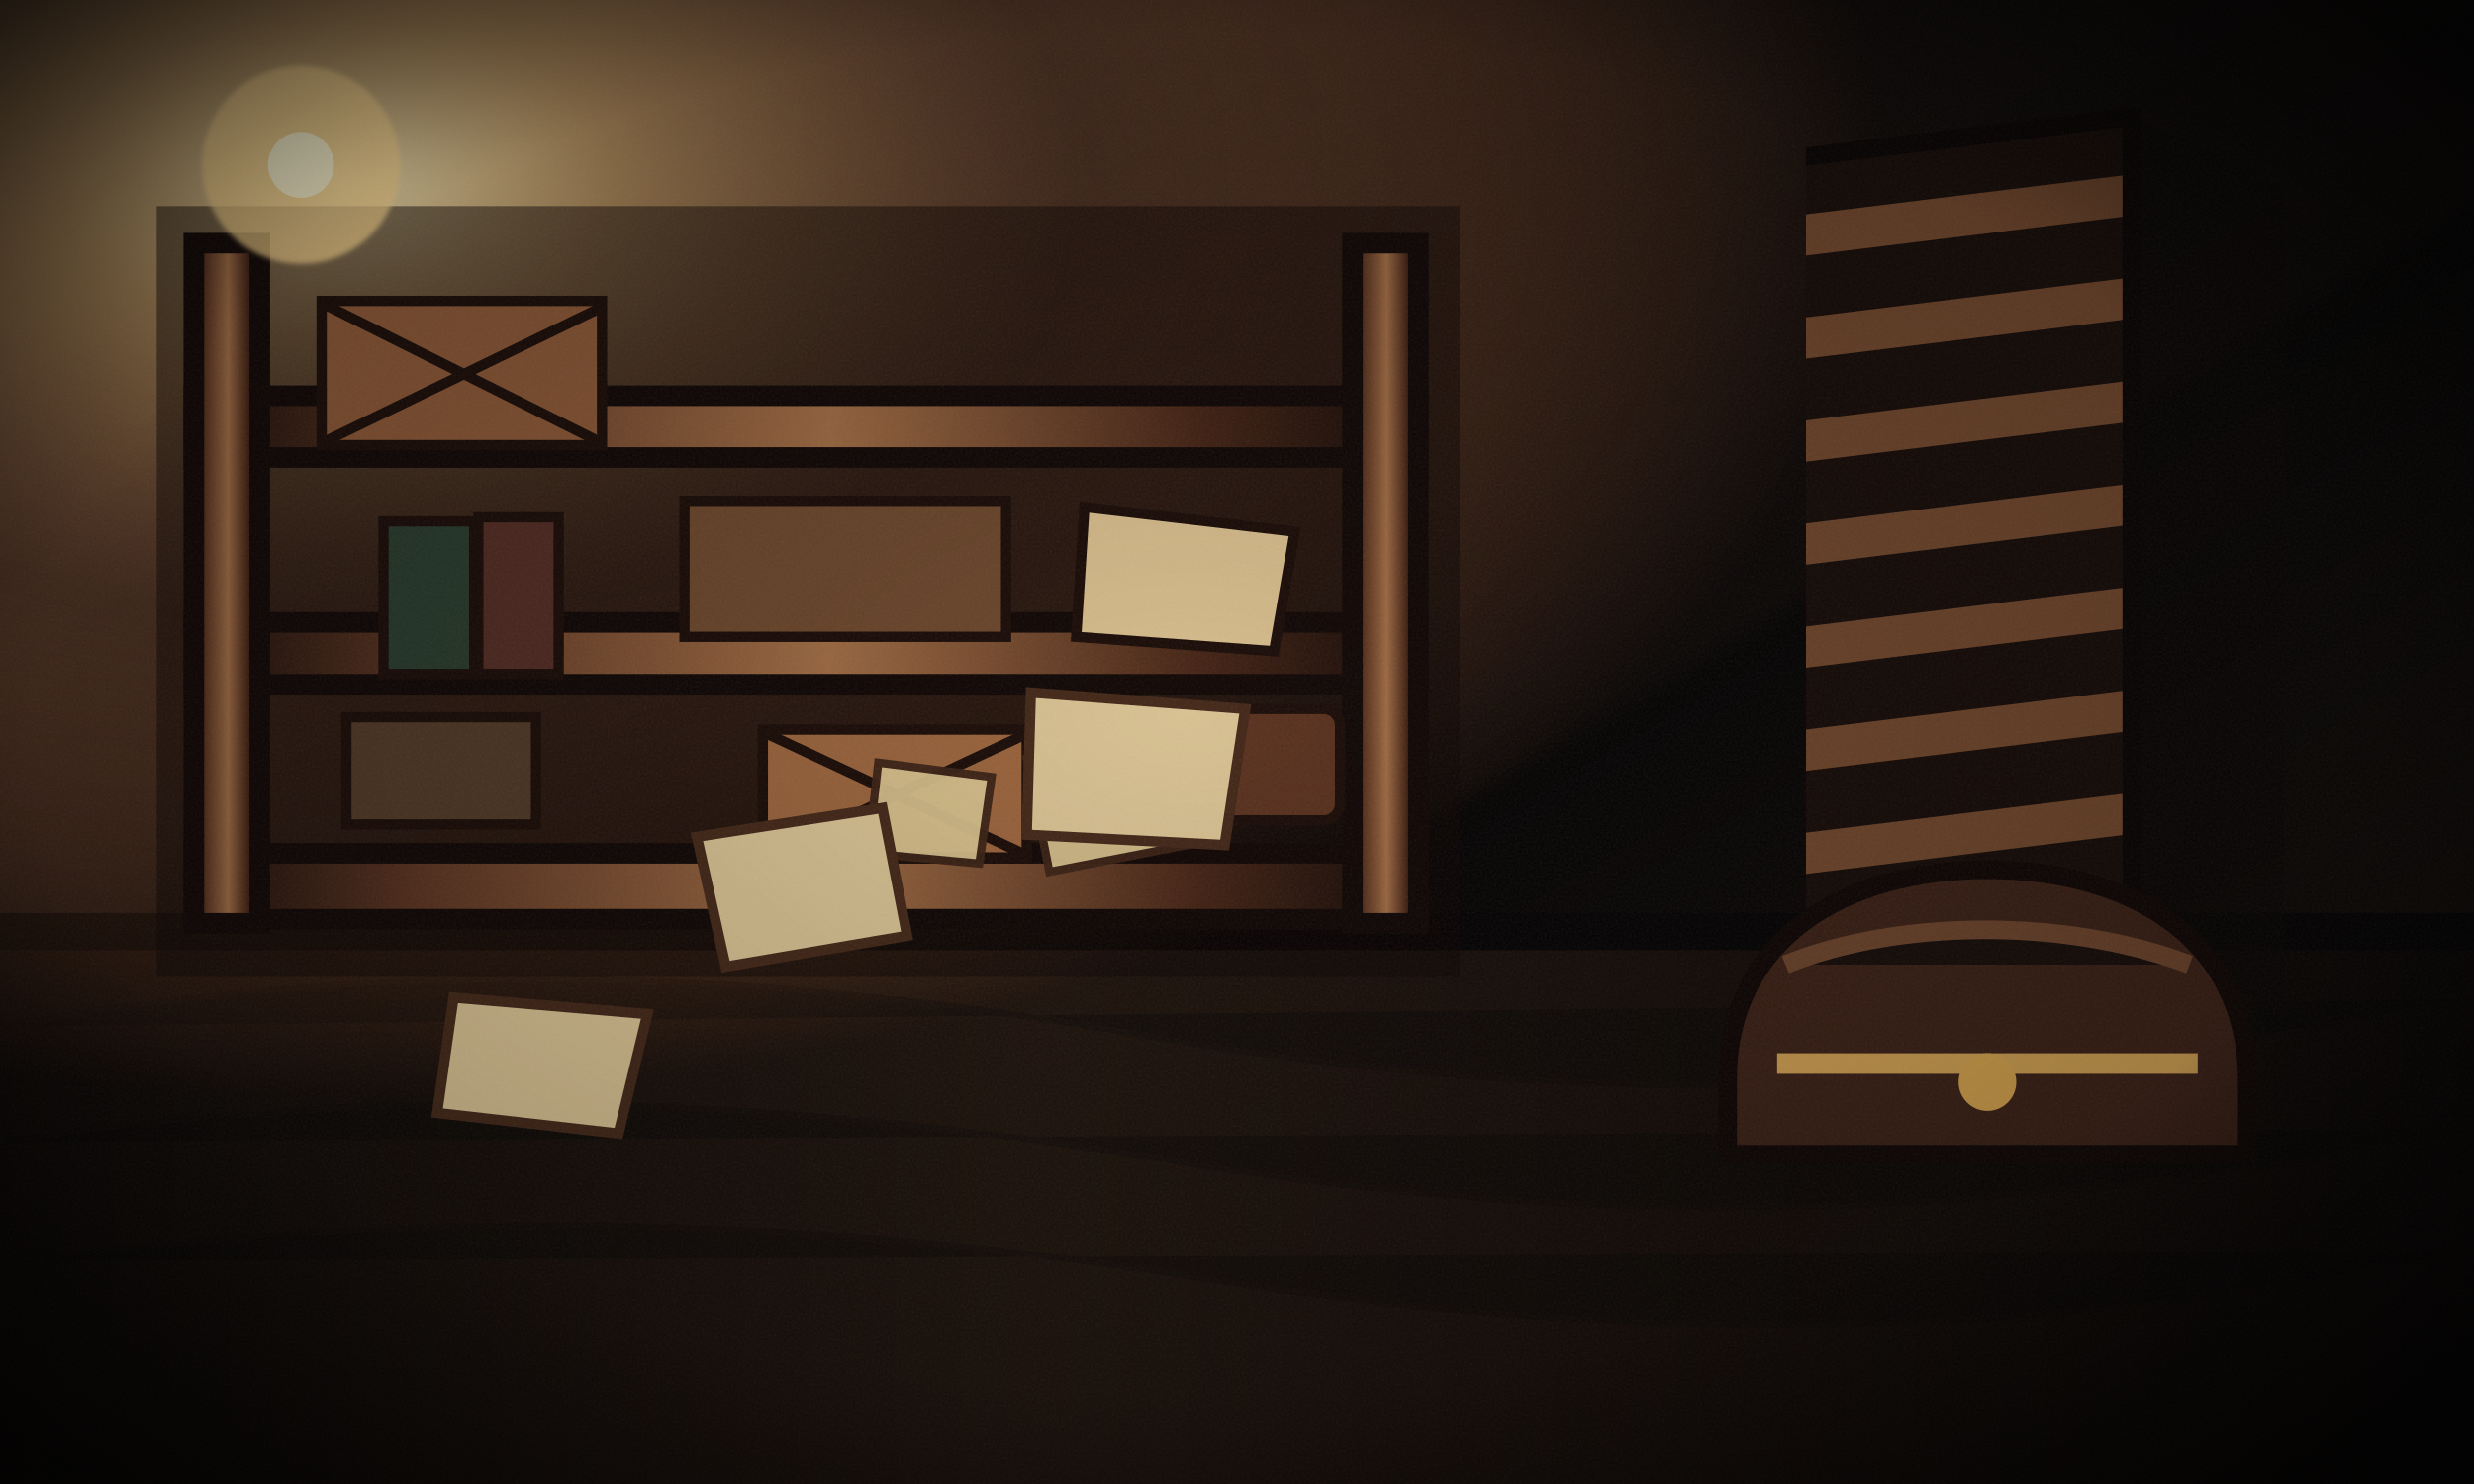
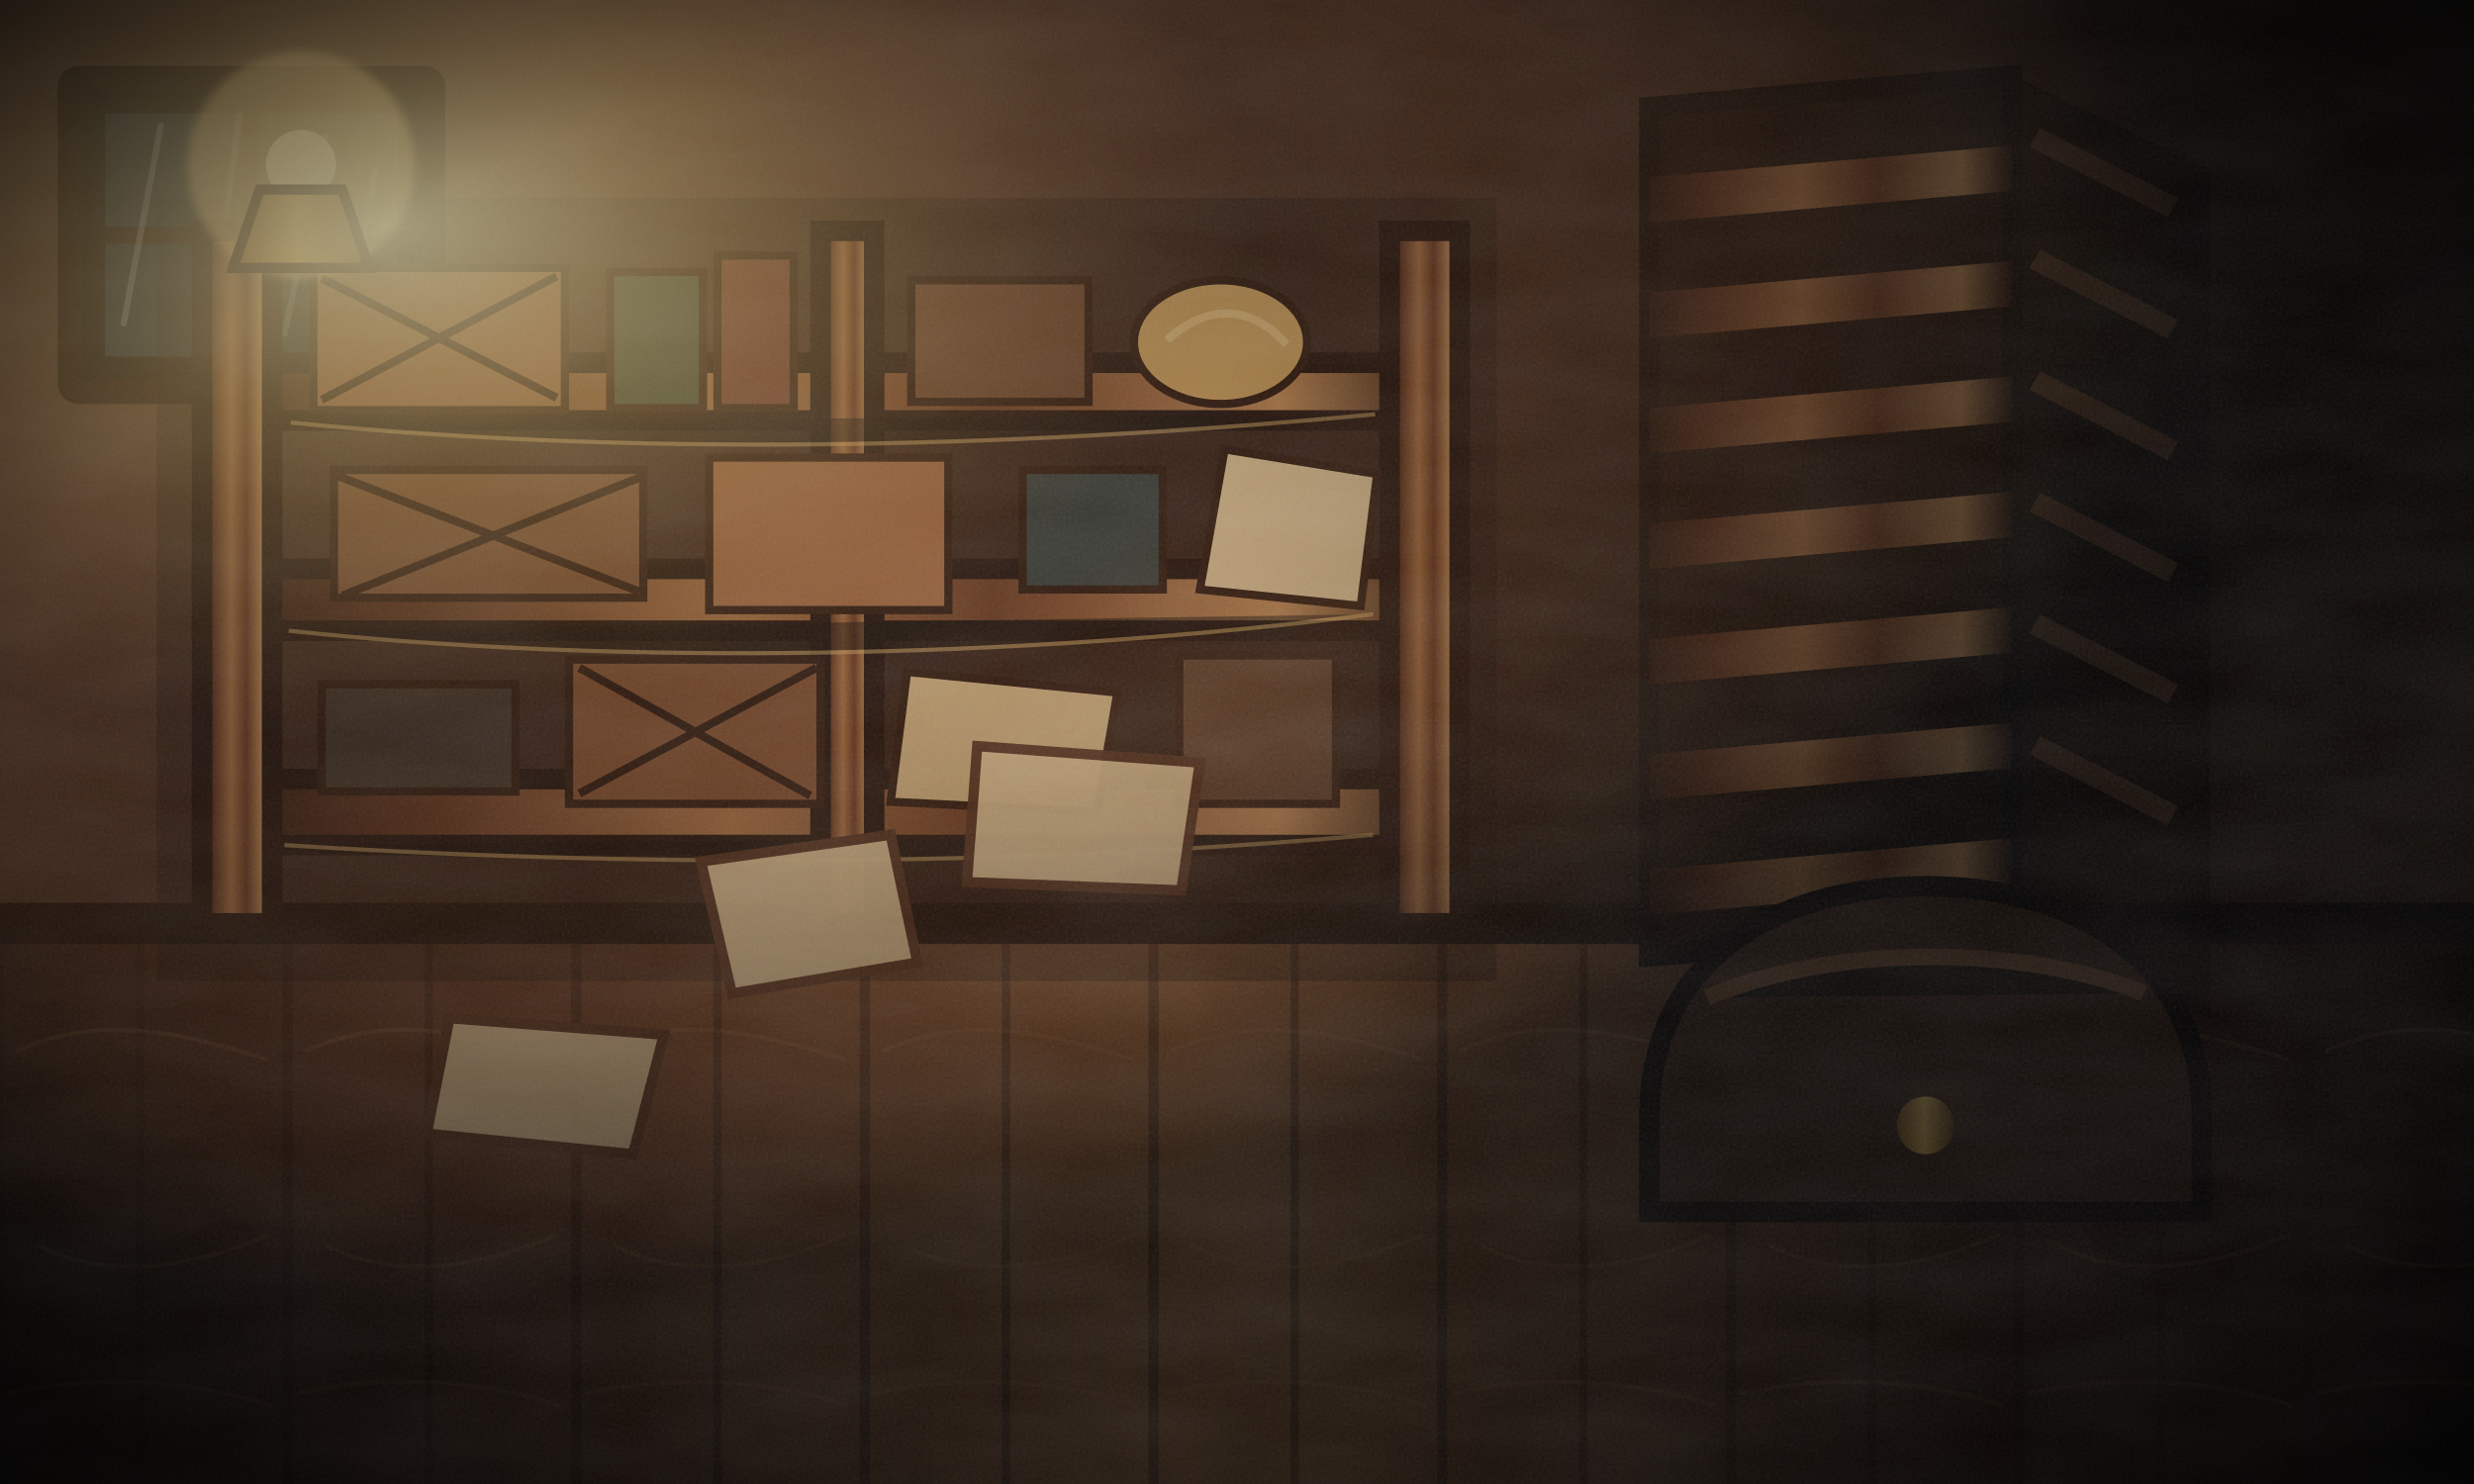
- <svg xmlns="http://www.w3.org/2000/svg" viewBox="0 0 1200 720" preserveAspectRatio="xMidYMid slice" role="img" aria-label="Realistic cinematic back storage room with antique shelves, crates, staircase, and rain-dark shadows">
+ <svg xmlns="http://www.w3.org/2000/svg" viewBox="0 0 1200 720" preserveAspectRatio="xMidYMid slice" role="img" aria-label="Cinematic realistic antique shop storage room with packed wood shelving, crates, stairwell, rain window, dust, and warm amber shadows">
  <defs>
    <filter id="grain">
-       <feTurbulence type="fractalNoise" baseFrequency=".9" numOctaves="4" seed="17" />
+       <feTurbulence type="fractalNoise" baseFrequency=".72" numOctaves="5" seed="41" />
      <feColorMatrix type="saturate" values="0" />
      <feComponentTransfer>
        <feFuncA type="table" tableValues="0 .18" />
      </feComponentTransfer>
    </filter>
    <filter id="soft">
-       <feGaussianBlur stdDeviation="1.2" />
+       <feGaussianBlur stdDeviation="2.2" />
+     </filter>
+     <filter id="dust">
+       <feTurbulence type="fractalNoise" baseFrequency=".012 .035" numOctaves="3" seed="23" />
+       <feColorMatrix type="matrix" values="1 0 0 0 0.95  0 1 0 0 0.82  0 0 1 0 0.55  0 0 0 .16 0" />
    </filter>
    <linearGradient id="wall" y1="0" y2="1">
-       <stop stop-color="#4b3328" />
-       <stop offset=".56" stop-color="#24140f" />
-       <stop offset=".57" stop-color="#0d0705" />
-       <stop offset="1" stop-color="#4d2f20" />
+       <stop stop-color="#5b3e2e" />
+       <stop offset=".44" stop-color="#2e1b13" />
+       <stop offset=".61" stop-color="#160c08" />
+       <stop offset="1" stop-color="#4e301f" />
    </linearGradient>
    <linearGradient id="floor" x1="0" x2="1">
-       <stop stop-color="#24120b" />
-       <stop offset=".42" stop-color="#6c4227" />
-       <stop offset=".7" stop-color="#432416" />
-       <stop offset="1" stop-color="#1a0d08" />
+       <stop stop-color="#20100a" />
+       <stop offset=".2" stop-color="#4a2818" />
+       <stop offset=".48" stop-color="#8b5832" />
+       <stop offset=".73" stop-color="#3d2114" />
+       <stop offset="1" stop-color="#130805" />
    </linearGradient>
-     <linearGradient id="wood" x1="0" x2="1">
-       <stop stop-color="#180b07" />
-       <stop offset=".18" stop-color="#5a321f" />
-       <stop offset=".52" stop-color="#a16c43" />
-       <stop offset=".82" stop-color="#452314" />
-       <stop offset="1" stop-color="#120805" />
+     <linearGradient id="oak" x1="0" x2="1">
+       <stop stop-color="#170a05" />
+       <stop offset=".16" stop-color="#4a2414" />
+       <stop offset=".42" stop-color="#9d673b" />
+       <stop offset=".63" stop-color="#5b2e19" />
+       <stop offset=".86" stop-color="#b98450" />
+       <stop offset="1" stop-color="#1a0b05" />
    </linearGradient>
-     <radialGradient id="bulb" cx="14%" cy="12%" r="62%">
-       <stop stop-color="#fff1bd" stop-opacity=".95" />
-       <stop offset=".18" stop-color="#ffd082" stop-opacity=".52" />
-       <stop offset=".48" stop-color="#8e5128" stop-opacity=".18" />
-       <stop offset="1" stop-color="#020101" stop-opacity=".72" />
+     <linearGradient id="brass" x1="0" x2="1">
+       <stop stop-color="#7b511f" />
+       <stop offset=".48" stop-color="#e1b65a" />
+       <stop offset="1" stop-color="#5a3514" />
+     </linearGradient>
+     <radialGradient id="lamp" cx="16%" cy="15%" r="72%">
+       <stop stop-color="#fff3bd" stop-opacity=".9" />
+       <stop offset=".2" stop-color="#ffd07c" stop-opacity=".46" />
+       <stop offset=".48" stop-color="#9a572a" stop-opacity=".17" />
+       <stop offset="1" stop-color="#000" stop-opacity=".64" />
    </radialGradient>
-     <radialGradient id="vignette" cx="48%" cy="48%" r="68%">
+     <radialGradient id="vignette" cx="50%" cy="50%" r="72%">
      <stop stop-color="#000" stop-opacity="0" />
-       <stop offset=".68" stop-color="#000" stop-opacity=".22" />
-       <stop offset="1" stop-color="#000" stop-opacity=".78" />
+       <stop offset=".68" stop-color="#000" stop-opacity=".28" />
+       <stop offset="1" stop-color="#000" stop-opacity=".82" />
    </radialGradient>
+     <pattern id="planks" width="140" height="720" patternUnits="userSpaceOnUse">
+       <path d="M0 452v268M68 452v268M139 452v268" stroke="#120704" stroke-width="4" opacity=".48" />
+       <path d="M8 510c40-18 76-10 122 4M18 604c30 16 72 13 112-5M4 676c42-9 88-7 128 6" fill="none" stroke="#be8854" stroke-width="2" opacity=".2" />
+     </pattern>
  </defs>
  <rect width="1200" height="720" fill="url(#wall)" />
-   <path d="M0 450h1200v270H0z" fill="url(#floor)" />
-   <g opacity=".32" stroke="#1a0c07" stroke-width="3">
-     <path d="M0 498c165-30 346-33 552 4 226 39 406 30 648-17" />
-     <path d="M0 554c206-31 390-21 586 12 242 38 441 16 614-18" />
-     <path d="M0 612c199-25 382-24 582 8 210 34 421 30 618-13" />
-   </g>
-   <path d="M0 452h1200" stroke="#0b0403" stroke-width="18" />
-   <rect width="1200" height="720" fill="url(#bulb)" />
-   <g transform="translate(94 118)">
-     <rect x="-18" y="-18" width="632" height="374" fill="#0c0503" opacity=".48" />
-     <g fill="url(#wood)" stroke="#100604" stroke-width="10">
-       <rect y="74" width="594" height="30" />
-       <rect y="184" width="594" height="30" />
-       <rect y="296" width="594" height="32" />
-       <rect x="0" width="32" height="330" />
-       <rect x="562" width="32" height="330" />
-     </g>
-     <g stroke="#1a0b06" stroke-width="5">
-       <rect x="62" y="28" width="136" height="70" fill="#8a5634" />
-       <path d="M64 30l132 66M198 31L64 96" />
-       <rect x="238" y="125" width="156" height="66" fill="#6c462b" />
-       <rect x="276" y="236" width="128" height="62" fill="#9a633b" />
-       <path d="M278 238l126 59M404 238l-126 59" />
-       <path d="M432 128l102 12-10 58-96-7z" fill="#d8bd8c" />
-       <rect x="452" y="226" width="104" height="54" rx="8" fill="#59301d" />
-       <path d="M74 230h92v52H74z" fill="#503825" />
-       <path d="M92 135h44v74H92z" fill="#273a2a" />
-       <path d="M138 133h39v76h-39z" fill="#512a22" />
-     </g>
-     <g fill="#d7c08c" opacity=".95" stroke="#3b2114" stroke-width="4">
-       <path d="M404 250l78-12 10 52-77 15z" />
-       <path d="M332 252l55 7-6 42-54-5z" />
+   <path d="M0 448h1200v272H0z" fill="url(#floor)" />
+   <rect width="1200" height="720" fill="url(#planks)" opacity=".85" />
+   <path d="M0 448h1200" stroke="#0c0402" stroke-width="20" />
+   <g transform="translate(34 38)">
+     <rect x="0" y="0" width="176" height="152" rx="4" fill="#0a0605" stroke="#150804" stroke-width="12" />
+     <rect x="17" y="17" width="142" height="118" fill="#223642" opacity=".76" />
+     <path d="M88 17v118M17 76h142" stroke="#180a05" stroke-width="8" />
+     <g stroke="#c9dce4" stroke-width="3" opacity=".38" stroke-linecap="round">
+       <path d="M44 23l-18 96" />
+       <path d="M82 18L67 133" />
+       <path d="M124 28l-20 96" />
+       <path d="M148 45l-14 82" />
    </g>
  </g>
-   <g transform="translate(876 76) skewY(-7)">
-     <path d="M0 0h158v402H0z" fill="#160b07" />
-     <g fill="#71462b">
-       <rect y="28" width="158" height="20" />
-       <rect y="78" width="158" height="20" />
-       <rect y="128" width="158" height="20" />
-       <rect y="178" width="158" height="20" />
-       <rect y="228" width="158" height="20" />
-       <rect y="278" width="158" height="20" />
-       <rect y="328" width="158" height="20" />
+   <g transform="translate(98 112)">
+     <rect x="-22" y="-16" width="650" height="380" fill="#050202" opacity=".34" />
+     <g fill="url(#oak)" stroke="#0d0402" stroke-width="10">
+       <rect y="64" width="610" height="28" />
+       <rect y="164" width="610" height="30" />
+       <rect y="266" width="610" height="32" />
+       <rect x="0" y="0" width="34" height="336" />
+       <rect x="300" y="0" width="26" height="336" />
+       <rect x="576" y="0" width="34" height="336" />
    </g>
-     <path d="M0 0h158v402" fill="none" stroke="#080302" stroke-width="9" />
-     <path d="M158 0l74 42v402l-74-42z" fill="#0a0403" opacity=".55" />
+     <g stroke="#1b0b05" stroke-width="4">
+       <rect x="54" y="18" width="122" height="69" fill="#8b5936" />
+       <path d="M58 23l114 58M172 22L58 82" />
+       <rect x="198" y="20" width="45" height="66" fill="#2d3f31" />
+       <rect x="250" y="12" width="37" height="74" fill="#653025" />
+       <path d="M344 24h86v59h-86z" fill="#5e3b26" />
+       <ellipse cx="494" cy="54" rx="42" ry="30" fill="#c39b58" />
+       <path d="M468 53c20-18 41-17 58 2" fill="none" stroke="#fff0bd" opacity=".32" />
+       <rect x="64" y="116" width="150" height="62" fill="#71482b" />
+       <path d="M66 119l146 56M214 119L68 177" />
+       <rect x="246" y="110" width="116" height="74" fill="#9b633c" />
+       <rect x="398" y="116" width="68" height="58" fill="#263536" />
+       <path d="M496 106l74 12-8 64-78-8z" fill="#d9c396" />
+       <path d="M58 220h94v52H58z" fill="#2c251f" />
+       <rect x="178" y="208" width="122" height="70" fill="#704327" />
+       <path d="M183 212l112 62M298 212l-115 61" />
+       <path d="M342 214l102 10-10 58-100-5z" fill="#cbb180" />
+       <rect x="474" y="206" width="76" height="72" fill="#4b3322" />
+     </g>
+     <g opacity=".5" stroke="#e0b86b" stroke-width="2">
+       <path d="M43 93c180 18 368 11 526-4" />
+       <path d="M42 194c158 17 355 14 526-8" />
+       <path d="M40 298c190 12 372 9 528-5" />
+     </g>
  </g>
-   <g transform="translate(838 422)">
-     <path d="M0 102c0-68 56-102 126-102s126 34 126 102v36H0z" fill="#3b2015" stroke="#0e0503" stroke-width="9" />
-     <path d="M24 94h204" stroke="#d0a051" stroke-width="10" />
-     <circle cx="126" cy="103" r="14" fill="#d5a14b" />
-     <path d="M28 46c54-22 136-23 196 0" stroke="#8b5937" stroke-width="9" opacity=".62" />
+   <g transform="translate(800 52) skewY(-5)">
+     <path d="M0 0h176v412H0z" fill="#120805" stroke="#070302" stroke-width="10" />
+     <g fill="url(#oak)">
+       <rect y="34" width="176" height="22" />
+       <rect y="90" width="176" height="22" />
+       <rect y="146" width="176" height="22" />
+       <rect y="202" width="176" height="22" />
+       <rect y="258" width="176" height="22" />
+       <rect y="314" width="176" height="22" />
+       <rect y="370" width="176" height="22" />
+     </g>
+     <path d="M176 0l96 54v412l-96-54z" fill="#0a0403" opacity=".7" />
+     <path d="M187 31l67 40M187 90l67 40M187 149l67 40M187 208l67 40M187 267l67 40M187 326l67 40" stroke="#6d4328" stroke-width="10" opacity=".65" />
  </g>
-   <g fill="#d9c292" stroke="#432717" stroke-width="5">
-     <path d="M500 336l104 8-10 66-96-5z" />
-     <path d="M338 406l90-14 12 62-88 15z" />
-     <path d="M220 484l94 8-14 58-88-10z" />
+   <g transform="translate(800 430)">
+     <path d="M0 112c0-74 58-112 134-112s134 38 134 112v46H0z" fill="#382015" stroke="#0c0402" stroke-width="10" />
+     <path d="M22 104h224" stroke="url(#brass)" stroke-width="11" />
+     <circle cx="134" cy="116" r="14" fill="url(#brass)" />
+     <path d="M28 54c58-25 150-27 212-2" stroke="#8b5937" stroke-width="8" opacity=".65" />
  </g>
-   <circle cx="146" cy="80" r="48" fill="#ffd88e" opacity=".72" filter="url(#soft)" />
-   <circle cx="146" cy="80" r="16" fill="#fff7cf" />
-   <rect width="1200" height="720" filter="url(#grain)" opacity=".45" />
+   <g fill="#d9c396" stroke="#402315" stroke-width="5" opacity=".95">
+     <path d="M474 362l108 8-9 62-104-4z" />
+     <path d="M340 418l92-13 13 62-90 15z" />
+     <path d="M218 494l104 8-15 58-100-10z" />
+   </g>
+   <g transform="translate(96 60)">
+     <circle cx="50" cy="20" r="55" fill="#ffd88a" opacity=".62" filter="url(#soft)" />
+     <circle cx="50" cy="20" r="17" fill="#fff5c8" />
+     <path d="M30 32h40l13 38H17z" fill="url(#brass)" stroke="#160805" stroke-width="5" />
+   </g>
+   <rect width="1200" height="720" fill="url(#lamp)" />
+   <rect width="1200" height="720" filter="url(#dust)" opacity=".55" />
+   <rect width="1200" height="720" filter="url(#grain)" opacity=".58" />
  <rect width="1200" height="720" fill="url(#vignette)" />
</svg>
